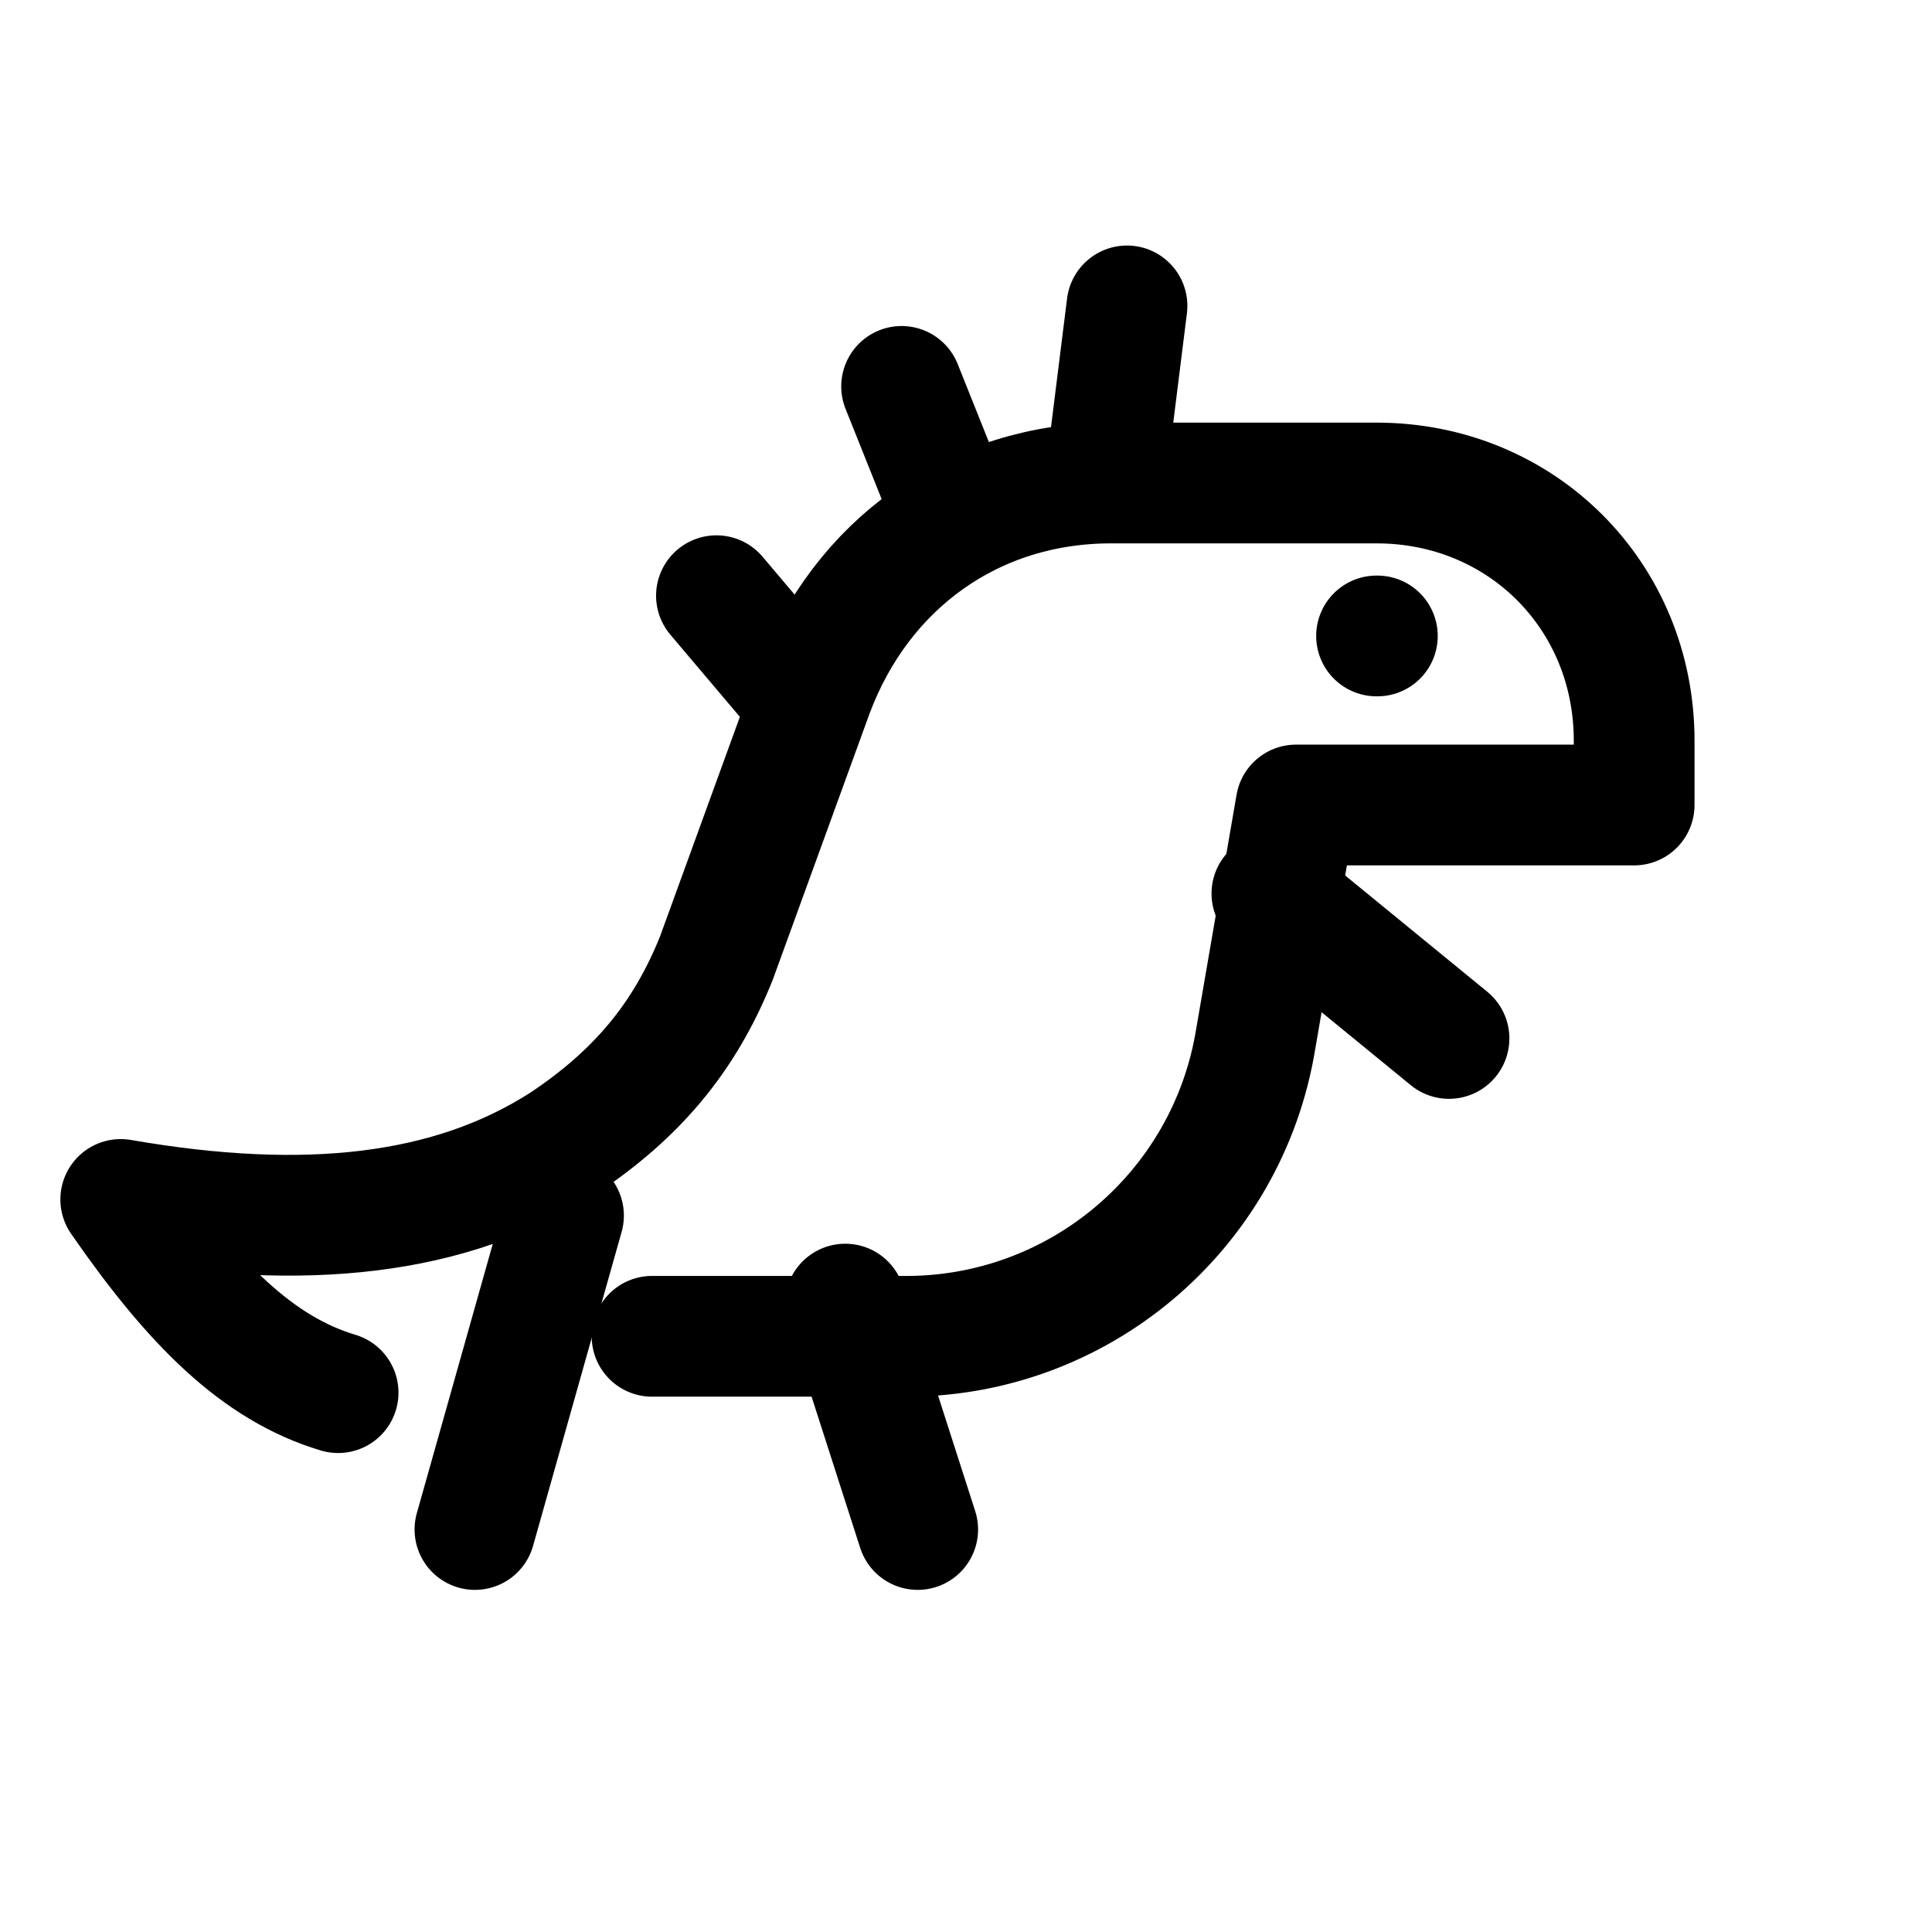
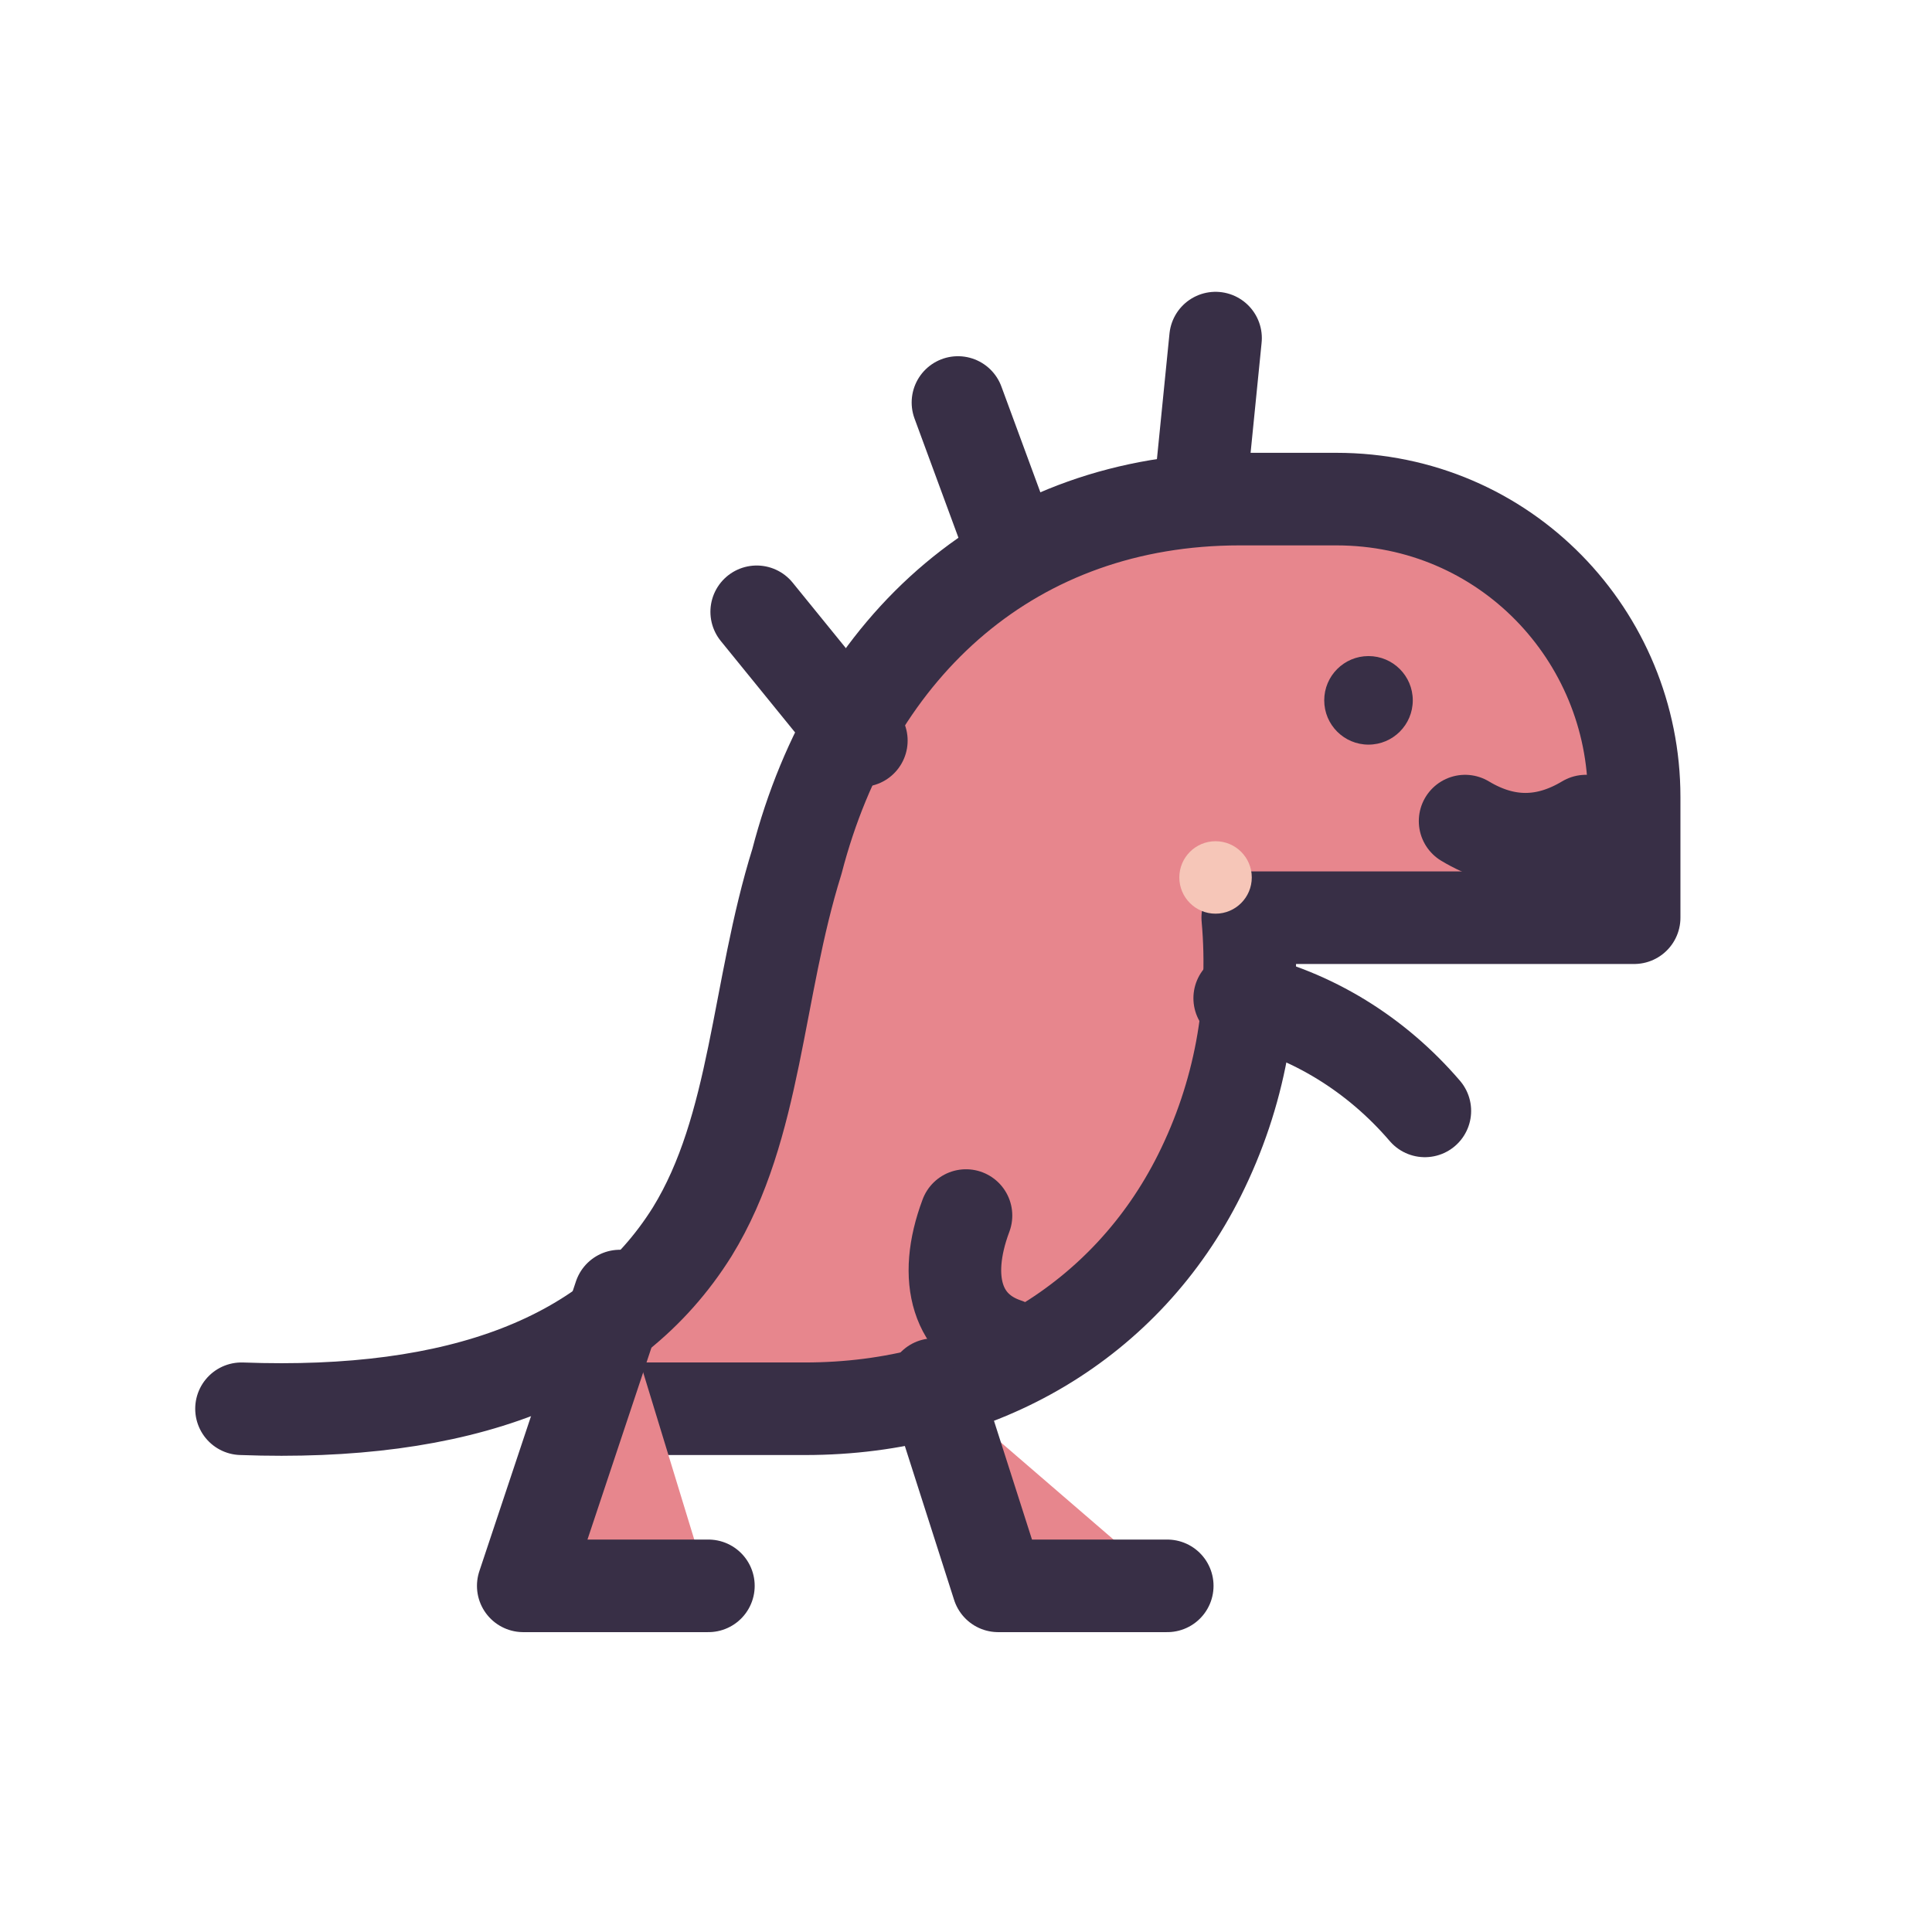
- <svg xmlns="http://www.w3.org/2000/svg" width="24" height="24" viewBox="0 0 24 24" fill="none" stroke="currentColor" stroke-width="1.5" stroke-linecap="round" stroke-linejoin="round" role="img" aria-label="Dinosaur">
-   <path d="M4.2 17.3c-1-.3-1.8-1.1-2.7-2.4 2.3.4 4.1.2 5.5-.7.9-.6 1.5-1.3 1.9-2.3l1.2-3.3C10.7 7 12.1 6 13.8 6h3.3c1.8 0 3.2 1.4 3.2 3.2V10h-4.2l-.5 2.9a4.4 4.4 0 0 1-4.4 3.7H8.1" />
-   <path d="M7 15.1 5.9 19M10.5 16.2l.9 2.8M15.8 11.1l2.2 1.8" />
-   <path d="m10 8.7-1.1-1.3M11.8 6.3 11.2 4.8M13.8 5.4l.2-1.6" />
-   <path d="M17.1 7.9h.01" />
+ <svg xmlns="http://www.w3.org/2000/svg" width="24" height="24" viewBox="0 0 24 24" fill="none" stroke="#382F46" stroke-width="1.15" stroke-linecap="round" stroke-linejoin="round" role="img" aria-label="Dinosaur">
+   <path d="M3 17.5c2.7.1 4.6-.6 5.6-2.2.8-1.3.8-3 1.3-4.6.7-2.7 2.7-4.5 5.5-4.5h1.2c2.1 0 3.7 1.7 3.7 3.7v1.5h-4.8c.1 1.1-.1 2.2-.6 3.2-.9 1.8-2.7 2.9-4.9 2.9H7.7" fill="#E7868D" />
+   <path d="m10.7 9.2-1.3-1.6M12.6 6.9 11.9 5M14.9 6.2l.2-2" fill="#F2B4A5" />
+   <path d="M7.7 16.1 6.5 19.7h2.3M11.6 17.2l.8 2.5h2.1" fill="#E7868D" />
+   <path d="M15.4 12.4c.9.2 1.7.7 2.3 1.4" />
+   <circle cx="17" cy="8.7" r=".55" fill="#382F46" stroke="none" />
+   <path d="M18.2 10.2c.5.3 1 .3 1.5 0" />
+   <path d="M12 15.1c-.3.8-.1 1.4.5 1.6" />
+   <circle cx="15.1" cy="10.9" r=".45" fill="#F6C6B8" stroke="none" />
</svg>
